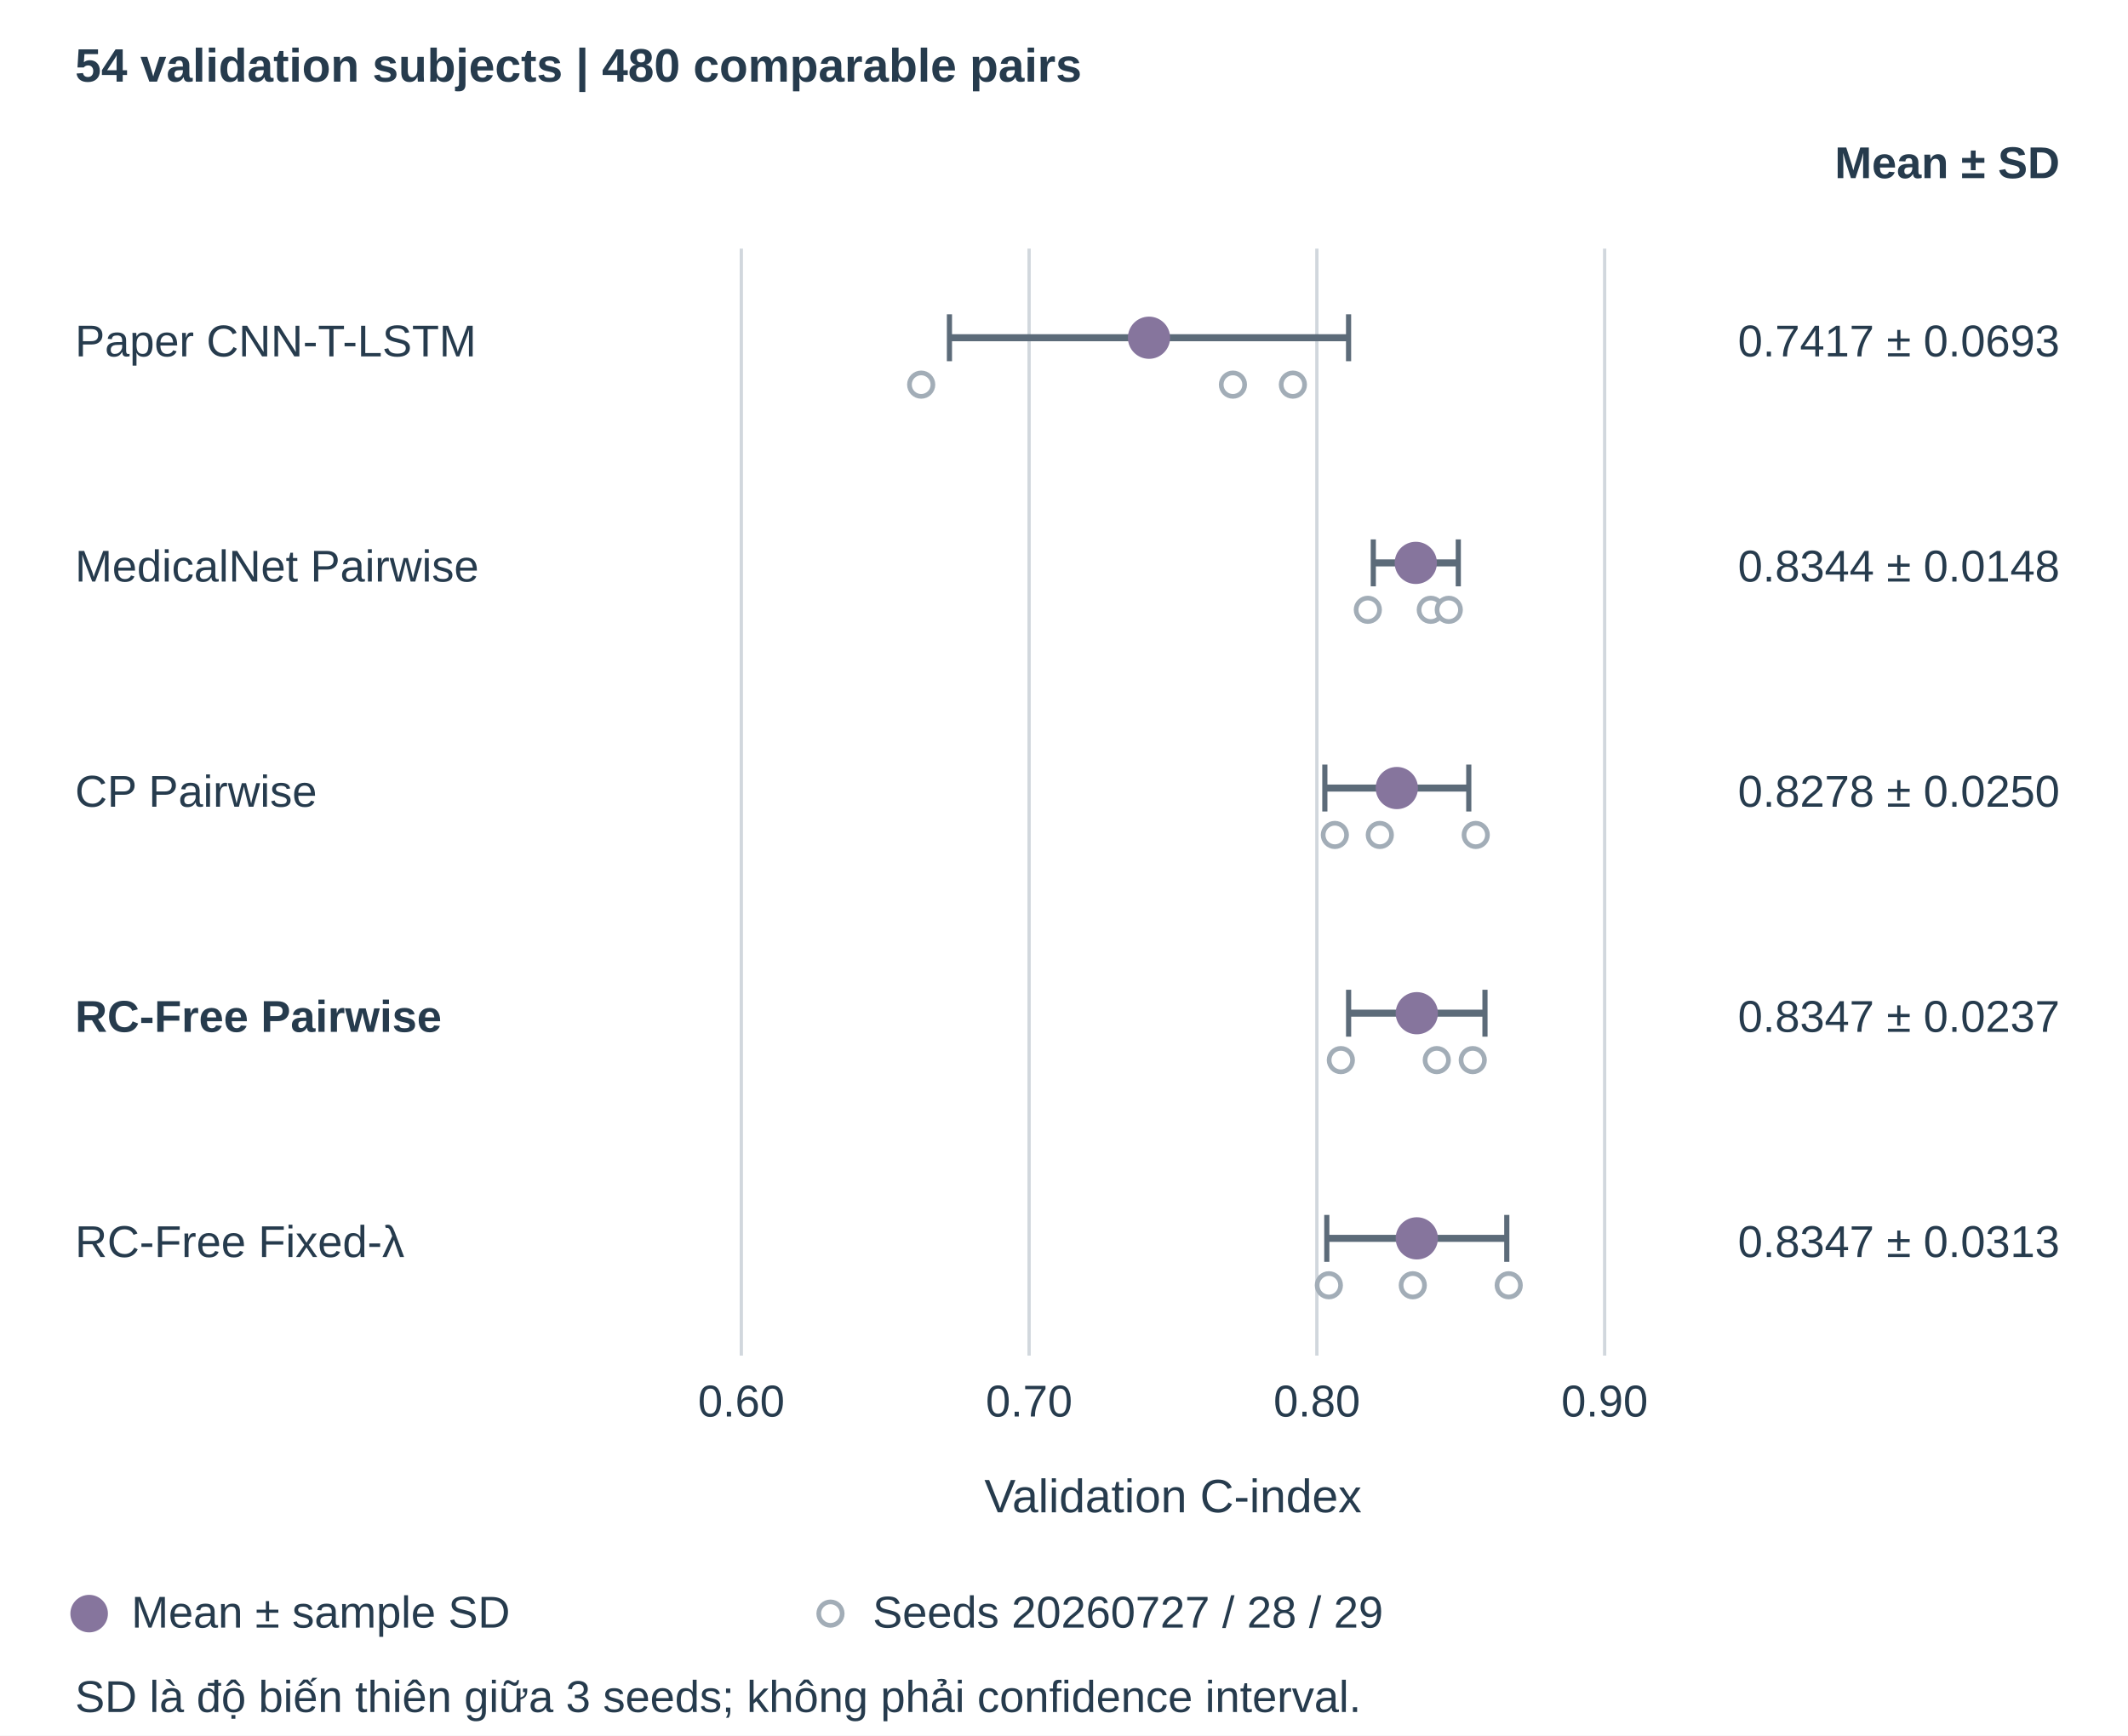
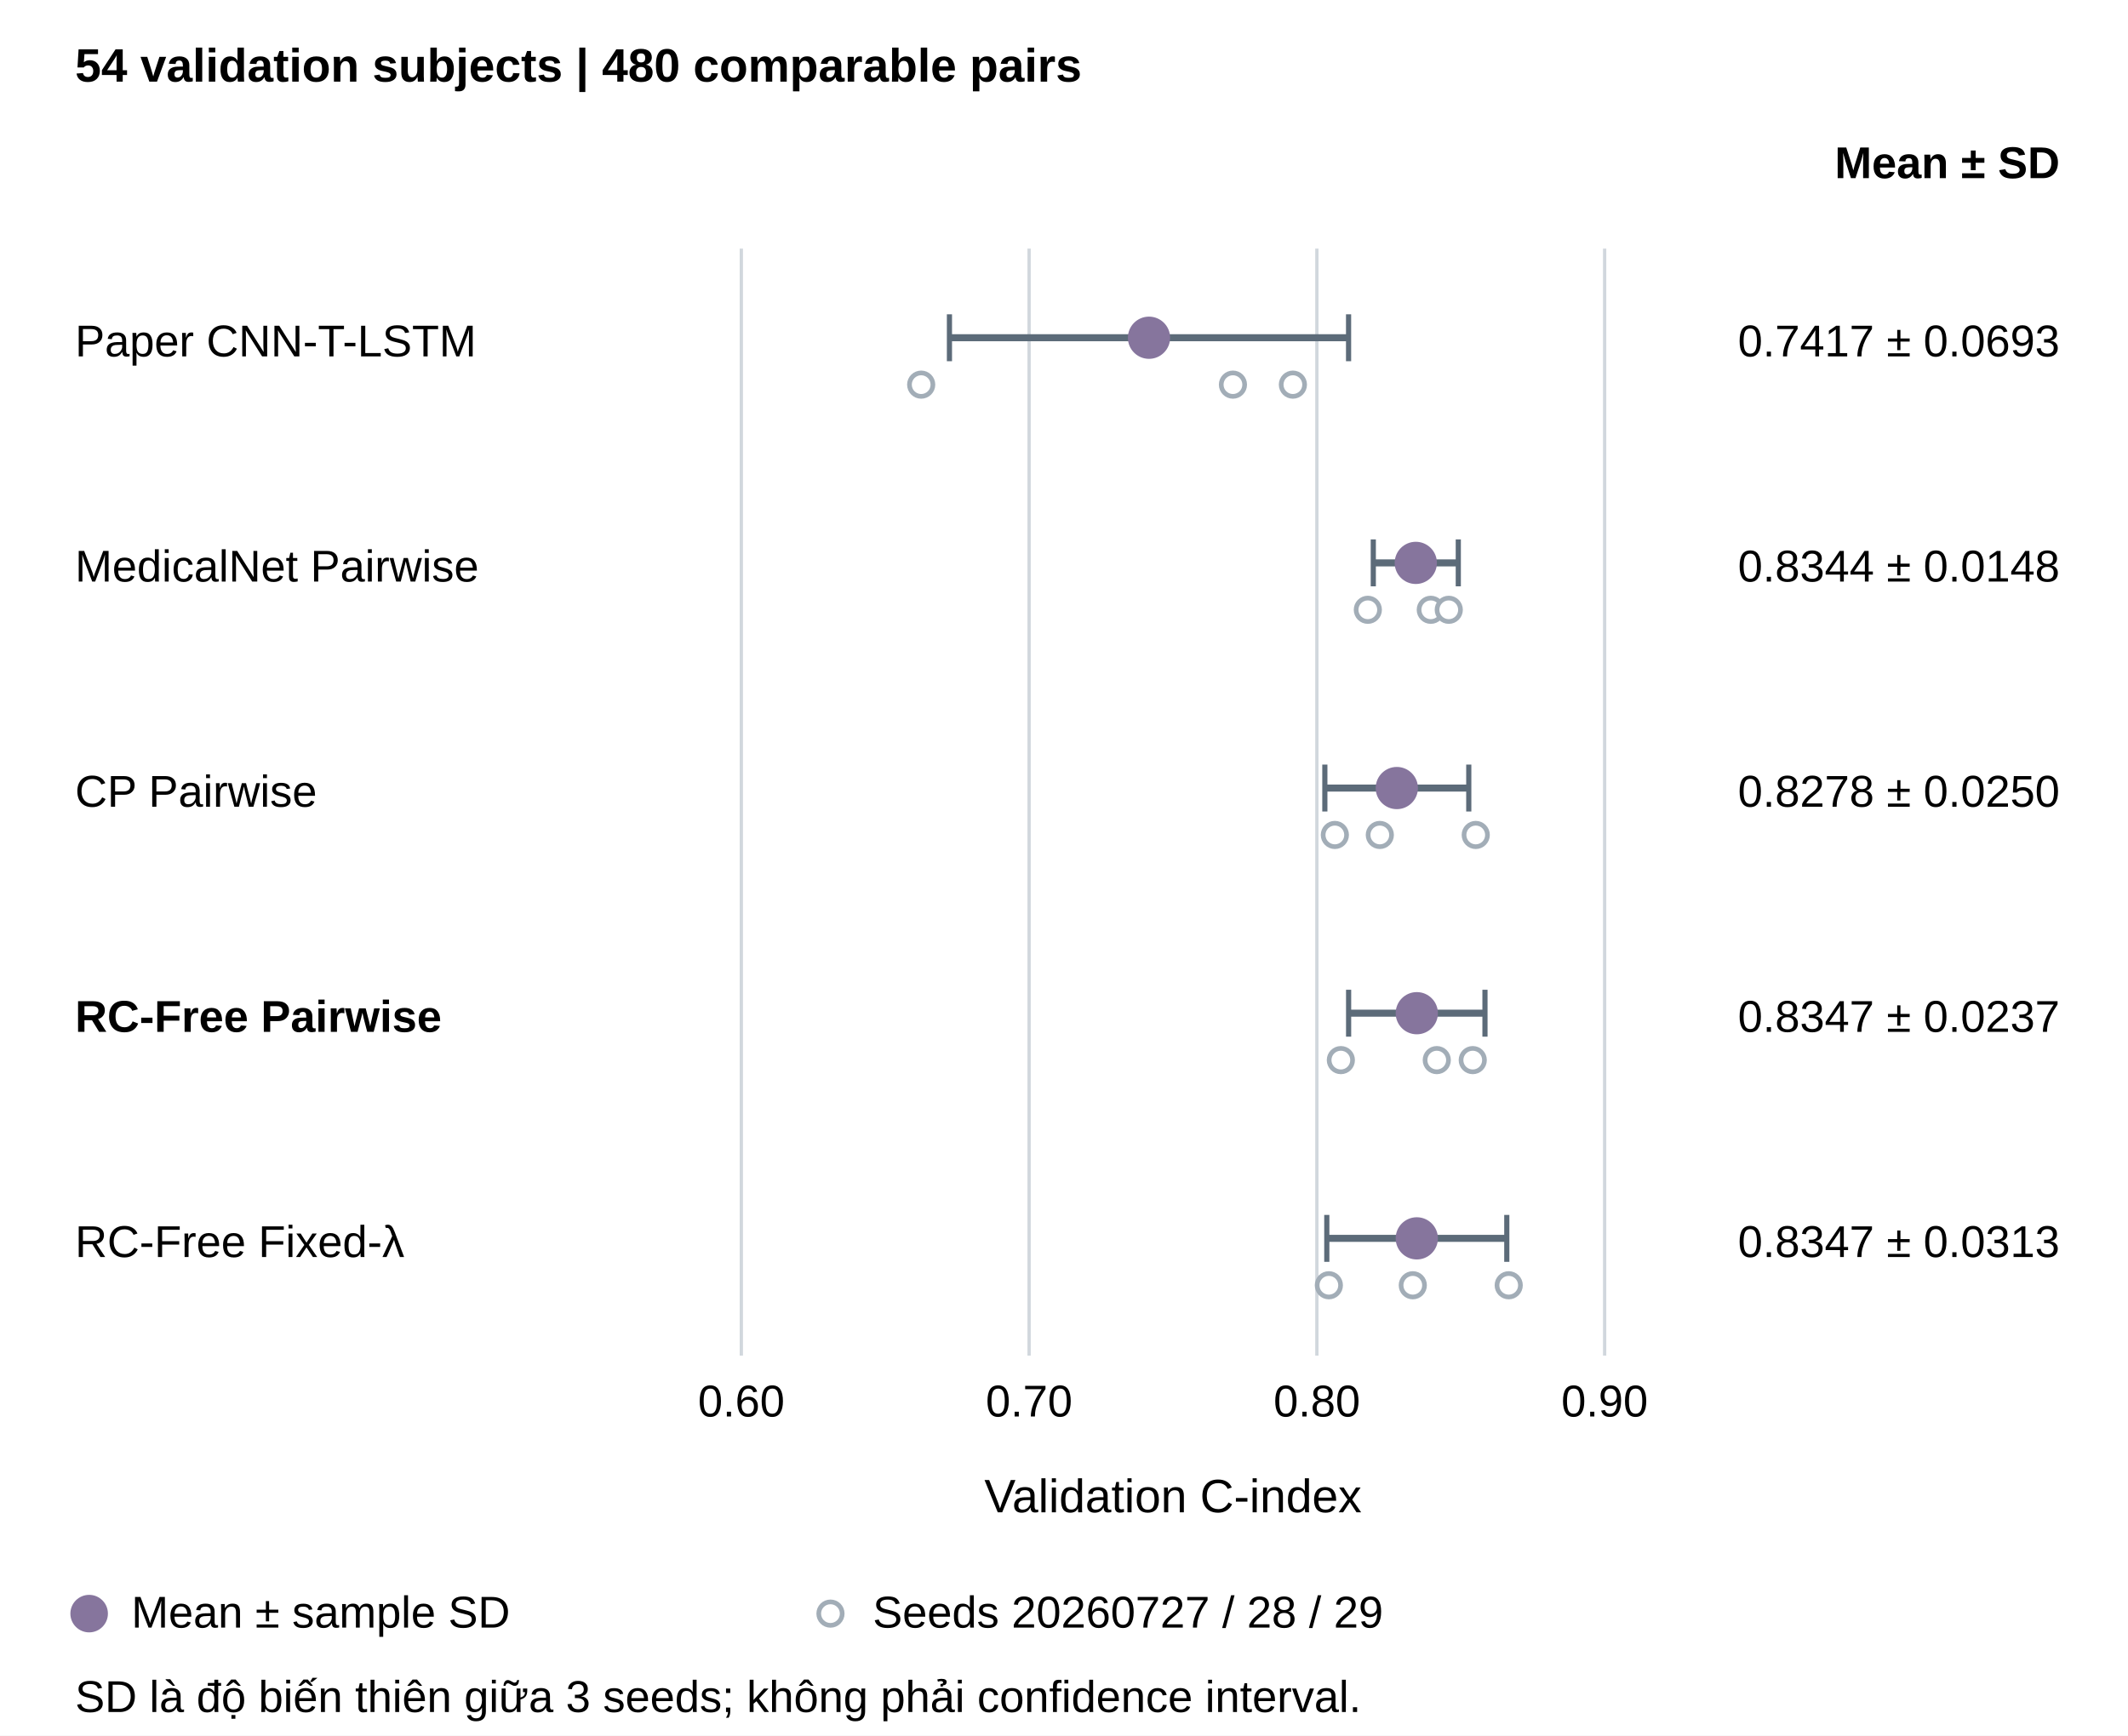
<svg xmlns="http://www.w3.org/2000/svg" width="160mm" height="130.528mm" viewBox="0 0 453.543 370">
  <rect width="100%" height="100%" fill="white" />
-   <text x="16" y="17.4" font-family="Arial, DejaVu Sans, sans-serif" font-size="10" font-weight="700" text-anchor="start" fill="#263B4D">54 validation subjects  |  480 comparable pairs</text>
-   <text x="439" y="37.98" font-family="Arial, DejaVu Sans, sans-serif" font-size="9.5" font-weight="700" text-anchor="end" fill="#263B4D">Mean ± SD</text>
+   <text x="16" y="17.4" font-family="Arial, DejaVu Sans, sans-serif" font-size="10" font-weight="700" text-anchor="start" fill="#000000">54 validation subjects  |  480 comparable pairs</text>
+   <text x="439" y="37.98" font-family="Arial, DejaVu Sans, sans-serif" font-size="9.5" font-weight="700" text-anchor="end" fill="#000000">Mean ± SD</text>
  <polyline points="158.0,53 158.0,289" fill="none" stroke="#D1D7DD" stroke-width="0.7" stroke-linejoin="round" />
-   <text x="158.0" y="301.98" font-family="Arial, DejaVu Sans, sans-serif" font-size="9.5" font-weight="400" text-anchor="middle" fill="#263B4D">0.60</text>
+   <text x="158.0" y="301.98" font-family="Arial, DejaVu Sans, sans-serif" font-size="9.5" font-weight="400" text-anchor="middle" fill="#000000">0.60</text>
  <polyline points="219.333,53 219.333,289" fill="none" stroke="#D1D7DD" stroke-width="0.7" stroke-linejoin="round" />
-   <text x="219.333" y="301.98" font-family="Arial, DejaVu Sans, sans-serif" font-size="9.5" font-weight="400" text-anchor="middle" fill="#263B4D">0.70</text>
+   <text x="219.333" y="301.98" font-family="Arial, DejaVu Sans, sans-serif" font-size="9.5" font-weight="400" text-anchor="middle" fill="#000000">0.70</text>
  <polyline points="280.667,53 280.667,289" fill="none" stroke="#D1D7DD" stroke-width="0.7" stroke-linejoin="round" />
-   <text x="280.667" y="301.98" font-family="Arial, DejaVu Sans, sans-serif" font-size="9.5" font-weight="400" text-anchor="middle" fill="#263B4D">0.80</text>
+   <text x="280.667" y="301.98" font-family="Arial, DejaVu Sans, sans-serif" font-size="9.5" font-weight="400" text-anchor="middle" fill="#000000">0.80</text>
  <polyline points="342.0,53 342.0,289" fill="none" stroke="#D1D7DD" stroke-width="0.7" stroke-linejoin="round" />
-   <text x="342.0" y="301.98" font-family="Arial, DejaVu Sans, sans-serif" font-size="9.5" font-weight="400" text-anchor="middle" fill="#263B4D">0.90</text>
-   <text x="16" y="75.98" font-family="Arial, DejaVu Sans, sans-serif" font-size="9.5" font-weight="400" text-anchor="start" fill="#263B4D">Paper CNN-T-LSTM</text>
+   <text x="342.0" y="301.98" font-family="Arial, DejaVu Sans, sans-serif" font-size="9.5" font-weight="400" text-anchor="middle" fill="#000000">0.90</text>
+   <text x="16" y="75.98" font-family="Arial, DejaVu Sans, sans-serif" font-size="9.5" font-weight="400" text-anchor="start" fill="#000000">Paper CNN-T-LSTM</text>
  <polyline points="202.356,72 287.422,72" fill="none" stroke="#5C6B79" stroke-width="1.5" stroke-linejoin="round" />
  <polyline points="202.356,67 202.356,77" fill="none" stroke="#5C6B79" stroke-width="1.1" stroke-linejoin="round" />
  <polyline points="287.422,67 287.422,77" fill="none" stroke="#5C6B79" stroke-width="1.1" stroke-linejoin="round" />
  <circle cx="196.333" cy="82" r="2.5" fill="#FFFFFF" stroke="#A2ADB7" stroke-width="1" />
-   <text x="196.333" y="86.08" font-family="Arial, DejaVu Sans, sans-serif" font-size="12" font-weight="400" text-anchor="middle" fill="#263B4D" />
+   <text x="196.333" y="86.08" font-family="Arial, DejaVu Sans, sans-serif" font-size="12" font-weight="400" text-anchor="middle" fill="#000000" />
  <circle cx="262.778" cy="82" r="2.5" fill="#FFFFFF" stroke="#A2ADB7" stroke-width="1" />
-   <text x="262.778" y="86.08" font-family="Arial, DejaVu Sans, sans-serif" font-size="12" font-weight="400" text-anchor="middle" fill="#263B4D" />
+   <text x="262.778" y="86.08" font-family="Arial, DejaVu Sans, sans-serif" font-size="12" font-weight="400" text-anchor="middle" fill="#000000" />
  <circle cx="275.556" cy="82" r="2.5" fill="#FFFFFF" stroke="#A2ADB7" stroke-width="1" />
-   <text x="275.556" y="86.08" font-family="Arial, DejaVu Sans, sans-serif" font-size="12" font-weight="400" text-anchor="middle" fill="#263B4D" />
+   <text x="275.556" y="86.08" font-family="Arial, DejaVu Sans, sans-serif" font-size="12" font-weight="400" text-anchor="middle" fill="#000000" />
  <circle cx="244.889" cy="72" r="4" fill="#86759D" stroke="#86759D" stroke-width="1" />
-   <text x="244.889" y="76.08" font-family="Arial, DejaVu Sans, sans-serif" font-size="12" font-weight="400" text-anchor="middle" fill="#263B4D" />
-   <text x="439" y="75.98" font-family="Arial, DejaVu Sans, sans-serif" font-size="9.5" font-weight="400" text-anchor="end" fill="#263B4D">0.7417 ± 0.0693</text>
-   <text x="16" y="123.98" font-family="Arial, DejaVu Sans, sans-serif" font-size="9.5" font-weight="400" text-anchor="start" fill="#263B4D">MedicalNet Pairwise</text>
+   <text x="244.889" y="76.08" font-family="Arial, DejaVu Sans, sans-serif" font-size="12" font-weight="400" text-anchor="middle" fill="#000000" />
+   <text x="439" y="75.98" font-family="Arial, DejaVu Sans, sans-serif" font-size="9.5" font-weight="400" text-anchor="end" fill="#000000">0.7417 ± 0.0693</text>
+   <text x="16" y="123.98" font-family="Arial, DejaVu Sans, sans-serif" font-size="9.5" font-weight="400" text-anchor="start" fill="#000000">MedicalNet Pairwise</text>
  <polyline points="292.692,120 310.808,120" fill="none" stroke="#5C6B79" stroke-width="1.5" stroke-linejoin="round" />
  <polyline points="292.692,115 292.692,125" fill="none" stroke="#5C6B79" stroke-width="1.1" stroke-linejoin="round" />
  <polyline points="310.808,115 310.808,125" fill="none" stroke="#5C6B79" stroke-width="1.1" stroke-linejoin="round" />
  <circle cx="304.944" cy="130" r="2.5" fill="#FFFFFF" stroke="#A2ADB7" stroke-width="1" />
-   <text x="304.944" y="134.08" font-family="Arial, DejaVu Sans, sans-serif" font-size="12" font-weight="400" text-anchor="middle" fill="#263B4D" />
+   <text x="304.944" y="134.08" font-family="Arial, DejaVu Sans, sans-serif" font-size="12" font-weight="400" text-anchor="middle" fill="#000000" />
  <circle cx="308.778" cy="130" r="2.5" fill="#FFFFFF" stroke="#A2ADB7" stroke-width="1" />
-   <text x="308.778" y="134.08" font-family="Arial, DejaVu Sans, sans-serif" font-size="12" font-weight="400" text-anchor="middle" fill="#263B4D" />
+   <text x="308.778" y="134.08" font-family="Arial, DejaVu Sans, sans-serif" font-size="12" font-weight="400" text-anchor="middle" fill="#000000" />
  <circle cx="291.528" cy="130" r="2.5" fill="#FFFFFF" stroke="#A2ADB7" stroke-width="1" />
-   <text x="291.528" y="134.08" font-family="Arial, DejaVu Sans, sans-serif" font-size="12" font-weight="400" text-anchor="middle" fill="#263B4D" />
+   <text x="291.528" y="134.08" font-family="Arial, DejaVu Sans, sans-serif" font-size="12" font-weight="400" text-anchor="middle" fill="#000000" />
  <circle cx="301.75" cy="120" r="4" fill="#86759D" stroke="#86759D" stroke-width="1" />
-   <text x="301.75" y="124.08" font-family="Arial, DejaVu Sans, sans-serif" font-size="12" font-weight="400" text-anchor="middle" fill="#263B4D" />
-   <text x="439" y="123.98" font-family="Arial, DejaVu Sans, sans-serif" font-size="9.5" font-weight="400" text-anchor="end" fill="#263B4D">0.8344 ± 0.0148</text>
-   <text x="16" y="171.98" font-family="Arial, DejaVu Sans, sans-serif" font-size="9.5" font-weight="400" text-anchor="start" fill="#263B4D">CP Pairwise</text>
+   <text x="301.75" y="124.08" font-family="Arial, DejaVu Sans, sans-serif" font-size="12" font-weight="400" text-anchor="middle" fill="#000000" />
+   <text x="439" y="123.98" font-family="Arial, DejaVu Sans, sans-serif" font-size="9.5" font-weight="400" text-anchor="end" fill="#000000">0.8344 ± 0.0148</text>
+   <text x="16" y="171.98" font-family="Arial, DejaVu Sans, sans-serif" font-size="9.5" font-weight="400" text-anchor="start" fill="#000000">CP Pairwise</text>
  <polyline points="282.366,168 313.041,168" fill="none" stroke="#5C6B79" stroke-width="1.5" stroke-linejoin="round" />
  <polyline points="282.366,163 282.366,173" fill="none" stroke="#5C6B79" stroke-width="1.1" stroke-linejoin="round" />
  <polyline points="313.041,163 313.041,173" fill="none" stroke="#5C6B79" stroke-width="1.1" stroke-linejoin="round" />
  <circle cx="294.083" cy="178" r="2.5" fill="#FFFFFF" stroke="#A2ADB7" stroke-width="1" />
-   <text x="294.083" y="182.08" font-family="Arial, DejaVu Sans, sans-serif" font-size="12" font-weight="400" text-anchor="middle" fill="#263B4D" />
+   <text x="294.083" y="182.08" font-family="Arial, DejaVu Sans, sans-serif" font-size="12" font-weight="400" text-anchor="middle" fill="#000000" />
  <circle cx="314.528" cy="178" r="2.5" fill="#FFFFFF" stroke="#A2ADB7" stroke-width="1" />
-   <text x="314.528" y="182.08" font-family="Arial, DejaVu Sans, sans-serif" font-size="12" font-weight="400" text-anchor="middle" fill="#263B4D" />
+   <text x="314.528" y="182.08" font-family="Arial, DejaVu Sans, sans-serif" font-size="12" font-weight="400" text-anchor="middle" fill="#000000" />
  <circle cx="284.5" cy="178" r="2.5" fill="#FFFFFF" stroke="#A2ADB7" stroke-width="1" />
-   <text x="284.5" y="182.08" font-family="Arial, DejaVu Sans, sans-serif" font-size="12" font-weight="400" text-anchor="middle" fill="#263B4D" />
+   <text x="284.5" y="182.08" font-family="Arial, DejaVu Sans, sans-serif" font-size="12" font-weight="400" text-anchor="middle" fill="#000000" />
  <circle cx="297.704" cy="168" r="4" fill="#86759D" stroke="#86759D" stroke-width="1" />
-   <text x="297.704" y="172.08" font-family="Arial, DejaVu Sans, sans-serif" font-size="12" font-weight="400" text-anchor="middle" fill="#263B4D" />
-   <text x="439" y="171.98" font-family="Arial, DejaVu Sans, sans-serif" font-size="9.5" font-weight="400" text-anchor="end" fill="#263B4D">0.8278 ± 0.0250</text>
-   <text x="16" y="219.98" font-family="Arial, DejaVu Sans, sans-serif" font-size="9.5" font-weight="700" text-anchor="start" fill="#263B4D">RC-Free Pairwise</text>
+   <text x="297.704" y="172.08" font-family="Arial, DejaVu Sans, sans-serif" font-size="12" font-weight="400" text-anchor="middle" fill="#000000" />
+   <text x="439" y="171.98" font-family="Arial, DejaVu Sans, sans-serif" font-size="9.5" font-weight="400" text-anchor="end" fill="#000000">0.8278 ± 0.0250</text>
+   <text x="16" y="219.98" font-family="Arial, DejaVu Sans, sans-serif" font-size="9.5" font-weight="700" text-anchor="start" fill="#000000">RC-Free Pairwise</text>
  <polyline points="287.431,216 316.494,216" fill="none" stroke="#5C6B79" stroke-width="1.5" stroke-linejoin="round" />
  <polyline points="287.431,211 287.431,221" fill="none" stroke="#5C6B79" stroke-width="1.1" stroke-linejoin="round" />
  <polyline points="316.494,211 316.494,221" fill="none" stroke="#5C6B79" stroke-width="1.1" stroke-linejoin="round" />
  <circle cx="306.222" cy="226" r="2.5" fill="#FFFFFF" stroke="#A2ADB7" stroke-width="1" />
-   <text x="306.222" y="230.08" font-family="Arial, DejaVu Sans, sans-serif" font-size="12" font-weight="400" text-anchor="middle" fill="#263B4D" />
+   <text x="306.222" y="230.08" font-family="Arial, DejaVu Sans, sans-serif" font-size="12" font-weight="400" text-anchor="middle" fill="#000000" />
  <circle cx="313.889" cy="226" r="2.5" fill="#FFFFFF" stroke="#A2ADB7" stroke-width="1" />
-   <text x="313.889" y="230.08" font-family="Arial, DejaVu Sans, sans-serif" font-size="12" font-weight="400" text-anchor="middle" fill="#263B4D" />
+   <text x="313.889" y="230.08" font-family="Arial, DejaVu Sans, sans-serif" font-size="12" font-weight="400" text-anchor="middle" fill="#000000" />
  <circle cx="285.778" cy="226" r="2.5" fill="#FFFFFF" stroke="#A2ADB7" stroke-width="1" />
-   <text x="285.778" y="230.08" font-family="Arial, DejaVu Sans, sans-serif" font-size="12" font-weight="400" text-anchor="middle" fill="#263B4D" />
+   <text x="285.778" y="230.08" font-family="Arial, DejaVu Sans, sans-serif" font-size="12" font-weight="400" text-anchor="middle" fill="#000000" />
  <circle cx="301.963" cy="216" r="4" fill="#86759D" stroke="#86759D" stroke-width="1" />
-   <text x="301.963" y="220.08" font-family="Arial, DejaVu Sans, sans-serif" font-size="12" font-weight="400" text-anchor="middle" fill="#263B4D" />
-   <text x="439" y="219.98" font-family="Arial, DejaVu Sans, sans-serif" font-size="9.5" font-weight="400" text-anchor="end" fill="#263B4D">0.8347 ± 0.0237</text>
-   <text x="16" y="267.98" font-family="Arial, DejaVu Sans, sans-serif" font-size="9.5" font-weight="400" text-anchor="start" fill="#263B4D">RC-Free Fixed-λ</text>
+   <text x="301.963" y="220.08" font-family="Arial, DejaVu Sans, sans-serif" font-size="12" font-weight="400" text-anchor="middle" fill="#000000" />
+   <text x="439" y="219.98" font-family="Arial, DejaVu Sans, sans-serif" font-size="9.5" font-weight="400" text-anchor="end" fill="#000000">0.8347 ± 0.0237</text>
+   <text x="16" y="267.98" font-family="Arial, DejaVu Sans, sans-serif" font-size="9.5" font-weight="400" text-anchor="start" fill="#000000">RC-Free Fixed-λ</text>
  <polyline points="282.782,264 321.144,264" fill="none" stroke="#5C6B79" stroke-width="1.5" stroke-linejoin="round" />
  <polyline points="282.782,259 282.782,269" fill="none" stroke="#5C6B79" stroke-width="1.1" stroke-linejoin="round" />
  <polyline points="321.144,259 321.144,269" fill="none" stroke="#5C6B79" stroke-width="1.1" stroke-linejoin="round" />
  <circle cx="301.111" cy="274" r="2.5" fill="#FFFFFF" stroke="#A2ADB7" stroke-width="1" />
-   <text x="301.111" y="278.08" font-family="Arial, DejaVu Sans, sans-serif" font-size="12" font-weight="400" text-anchor="middle" fill="#263B4D" />
+   <text x="301.111" y="278.08" font-family="Arial, DejaVu Sans, sans-serif" font-size="12" font-weight="400" text-anchor="middle" fill="#000000" />
  <circle cx="321.556" cy="274" r="2.5" fill="#FFFFFF" stroke="#A2ADB7" stroke-width="1" />
-   <text x="321.556" y="278.08" font-family="Arial, DejaVu Sans, sans-serif" font-size="12" font-weight="400" text-anchor="middle" fill="#263B4D" />
+   <text x="321.556" y="278.08" font-family="Arial, DejaVu Sans, sans-serif" font-size="12" font-weight="400" text-anchor="middle" fill="#000000" />
  <circle cx="283.222" cy="274" r="2.5" fill="#FFFFFF" stroke="#A2ADB7" stroke-width="1" />
-   <text x="283.222" y="278.08" font-family="Arial, DejaVu Sans, sans-serif" font-size="12" font-weight="400" text-anchor="middle" fill="#263B4D" />
+   <text x="283.222" y="278.08" font-family="Arial, DejaVu Sans, sans-serif" font-size="12" font-weight="400" text-anchor="middle" fill="#000000" />
  <circle cx="301.963" cy="264" r="4" fill="#86759D" stroke="#86759D" stroke-width="1" />
-   <text x="301.963" y="268.08" font-family="Arial, DejaVu Sans, sans-serif" font-size="12" font-weight="400" text-anchor="middle" fill="#263B4D" />
-   <text x="439" y="267.98" font-family="Arial, DejaVu Sans, sans-serif" font-size="9.5" font-weight="400" text-anchor="end" fill="#263B4D">0.8347 ± 0.0313</text>
-   <text x="250" y="322.4" font-family="Arial, DejaVu Sans, sans-serif" font-size="10" font-weight="400" text-anchor="middle" fill="#263B4D">Validation C-index</text>
+   <text x="301.963" y="268.08" font-family="Arial, DejaVu Sans, sans-serif" font-size="12" font-weight="400" text-anchor="middle" fill="#000000" />
+   <text x="439" y="267.98" font-family="Arial, DejaVu Sans, sans-serif" font-size="9.5" font-weight="400" text-anchor="end" fill="#000000">0.8347 ± 0.0313</text>
+   <text x="250" y="322.4" font-family="Arial, DejaVu Sans, sans-serif" font-size="10" font-weight="400" text-anchor="middle" fill="#000000">Validation C-index</text>
  <circle cx="19" cy="344" r="3.5" fill="#86759D" stroke="#86759D" stroke-width="1" />
-   <text x="19" y="348.08" font-family="Arial, DejaVu Sans, sans-serif" font-size="12" font-weight="400" text-anchor="middle" fill="#263B4D" />
-   <text x="28" y="346.98" font-family="Arial, DejaVu Sans, sans-serif" font-size="9.5" font-weight="400" text-anchor="start" fill="#263B4D">Mean ± sample SD</text>
+   <text x="19" y="348.08" font-family="Arial, DejaVu Sans, sans-serif" font-size="12" font-weight="400" text-anchor="middle" fill="#000000" />
+   <text x="28" y="346.98" font-family="Arial, DejaVu Sans, sans-serif" font-size="9.5" font-weight="400" text-anchor="start" fill="#000000">Mean ± sample SD</text>
  <circle cx="177" cy="344" r="2.5" fill="#FFFFFF" stroke="#A2ADB7" stroke-width="1" />
-   <text x="177" y="348.08" font-family="Arial, DejaVu Sans, sans-serif" font-size="12" font-weight="400" text-anchor="middle" fill="#263B4D" />
-   <text x="186" y="346.98" font-family="Arial, DejaVu Sans, sans-serif" font-size="9.5" font-weight="400" text-anchor="start" fill="#263B4D">Seeds 20260727 / 28 / 29</text>
-   <text x="16" y="364.98" font-family="Arial, DejaVu Sans, sans-serif" font-size="9.5" font-weight="400" text-anchor="start" fill="#263B4D">SD là độ biến thiên giữa 3 seeds; không phải confidence interval.</text>
+   <text x="177" y="348.08" font-family="Arial, DejaVu Sans, sans-serif" font-size="12" font-weight="400" text-anchor="middle" fill="#000000" />
+   <text x="186" y="346.98" font-family="Arial, DejaVu Sans, sans-serif" font-size="9.5" font-weight="400" text-anchor="start" fill="#000000">Seeds 20260727 / 28 / 29</text>
+   <text x="16" y="364.98" font-family="Arial, DejaVu Sans, sans-serif" font-size="9.5" font-weight="400" text-anchor="start" fill="#000000">SD là độ biến thiên giữa 3 seeds; không phải confidence interval.</text>
</svg>
